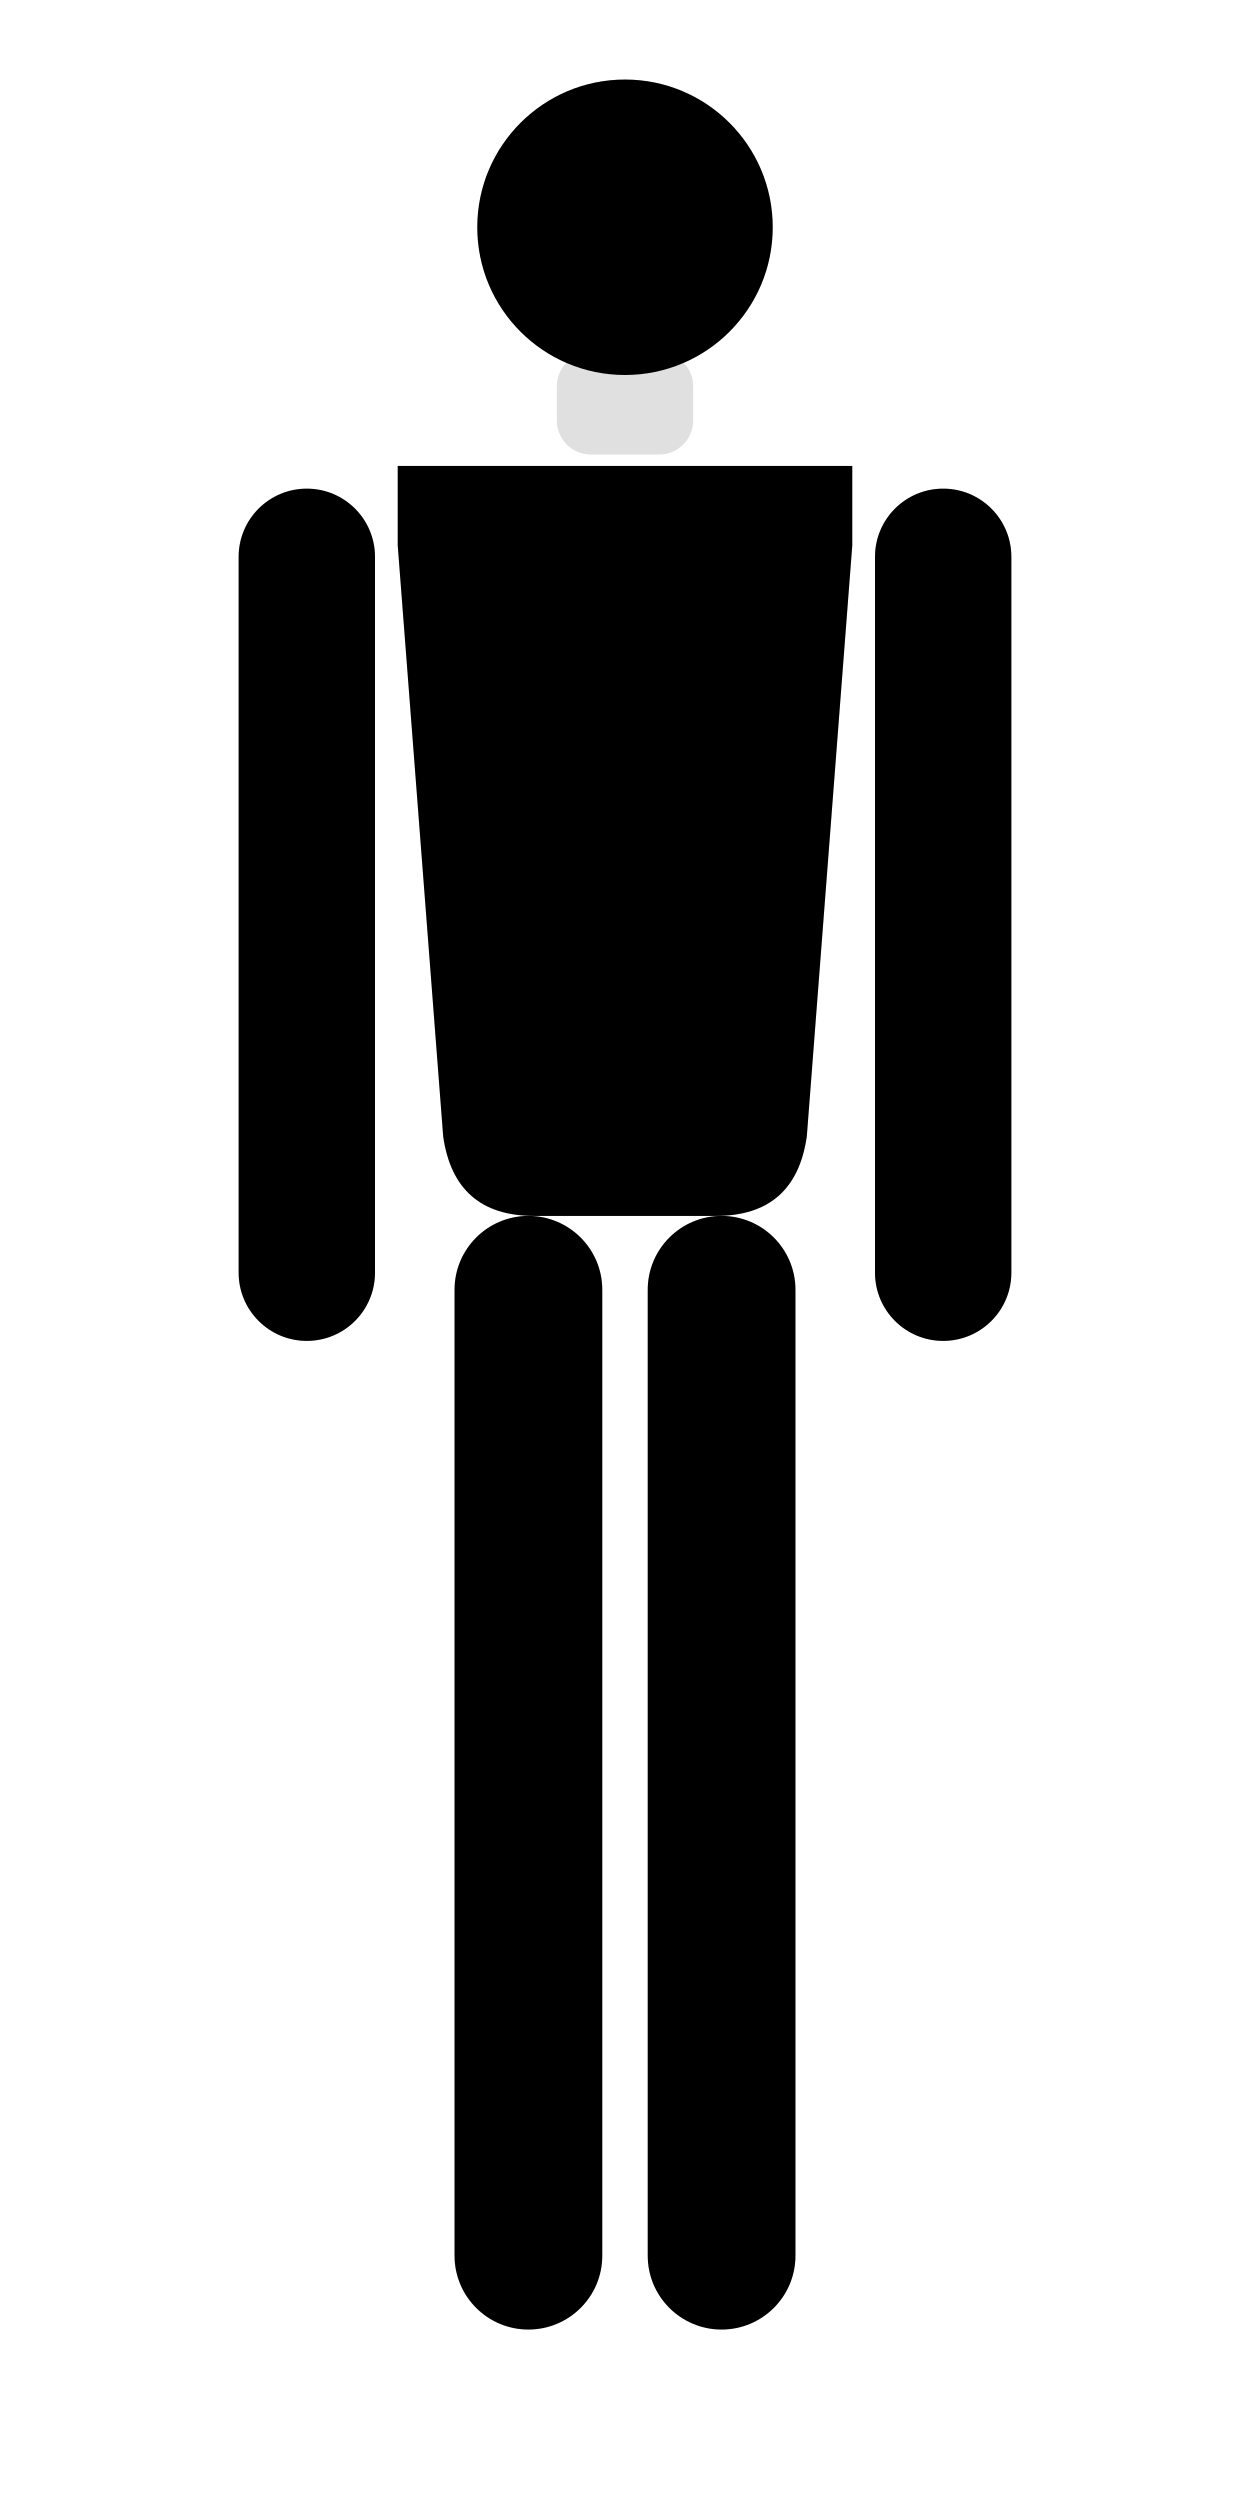
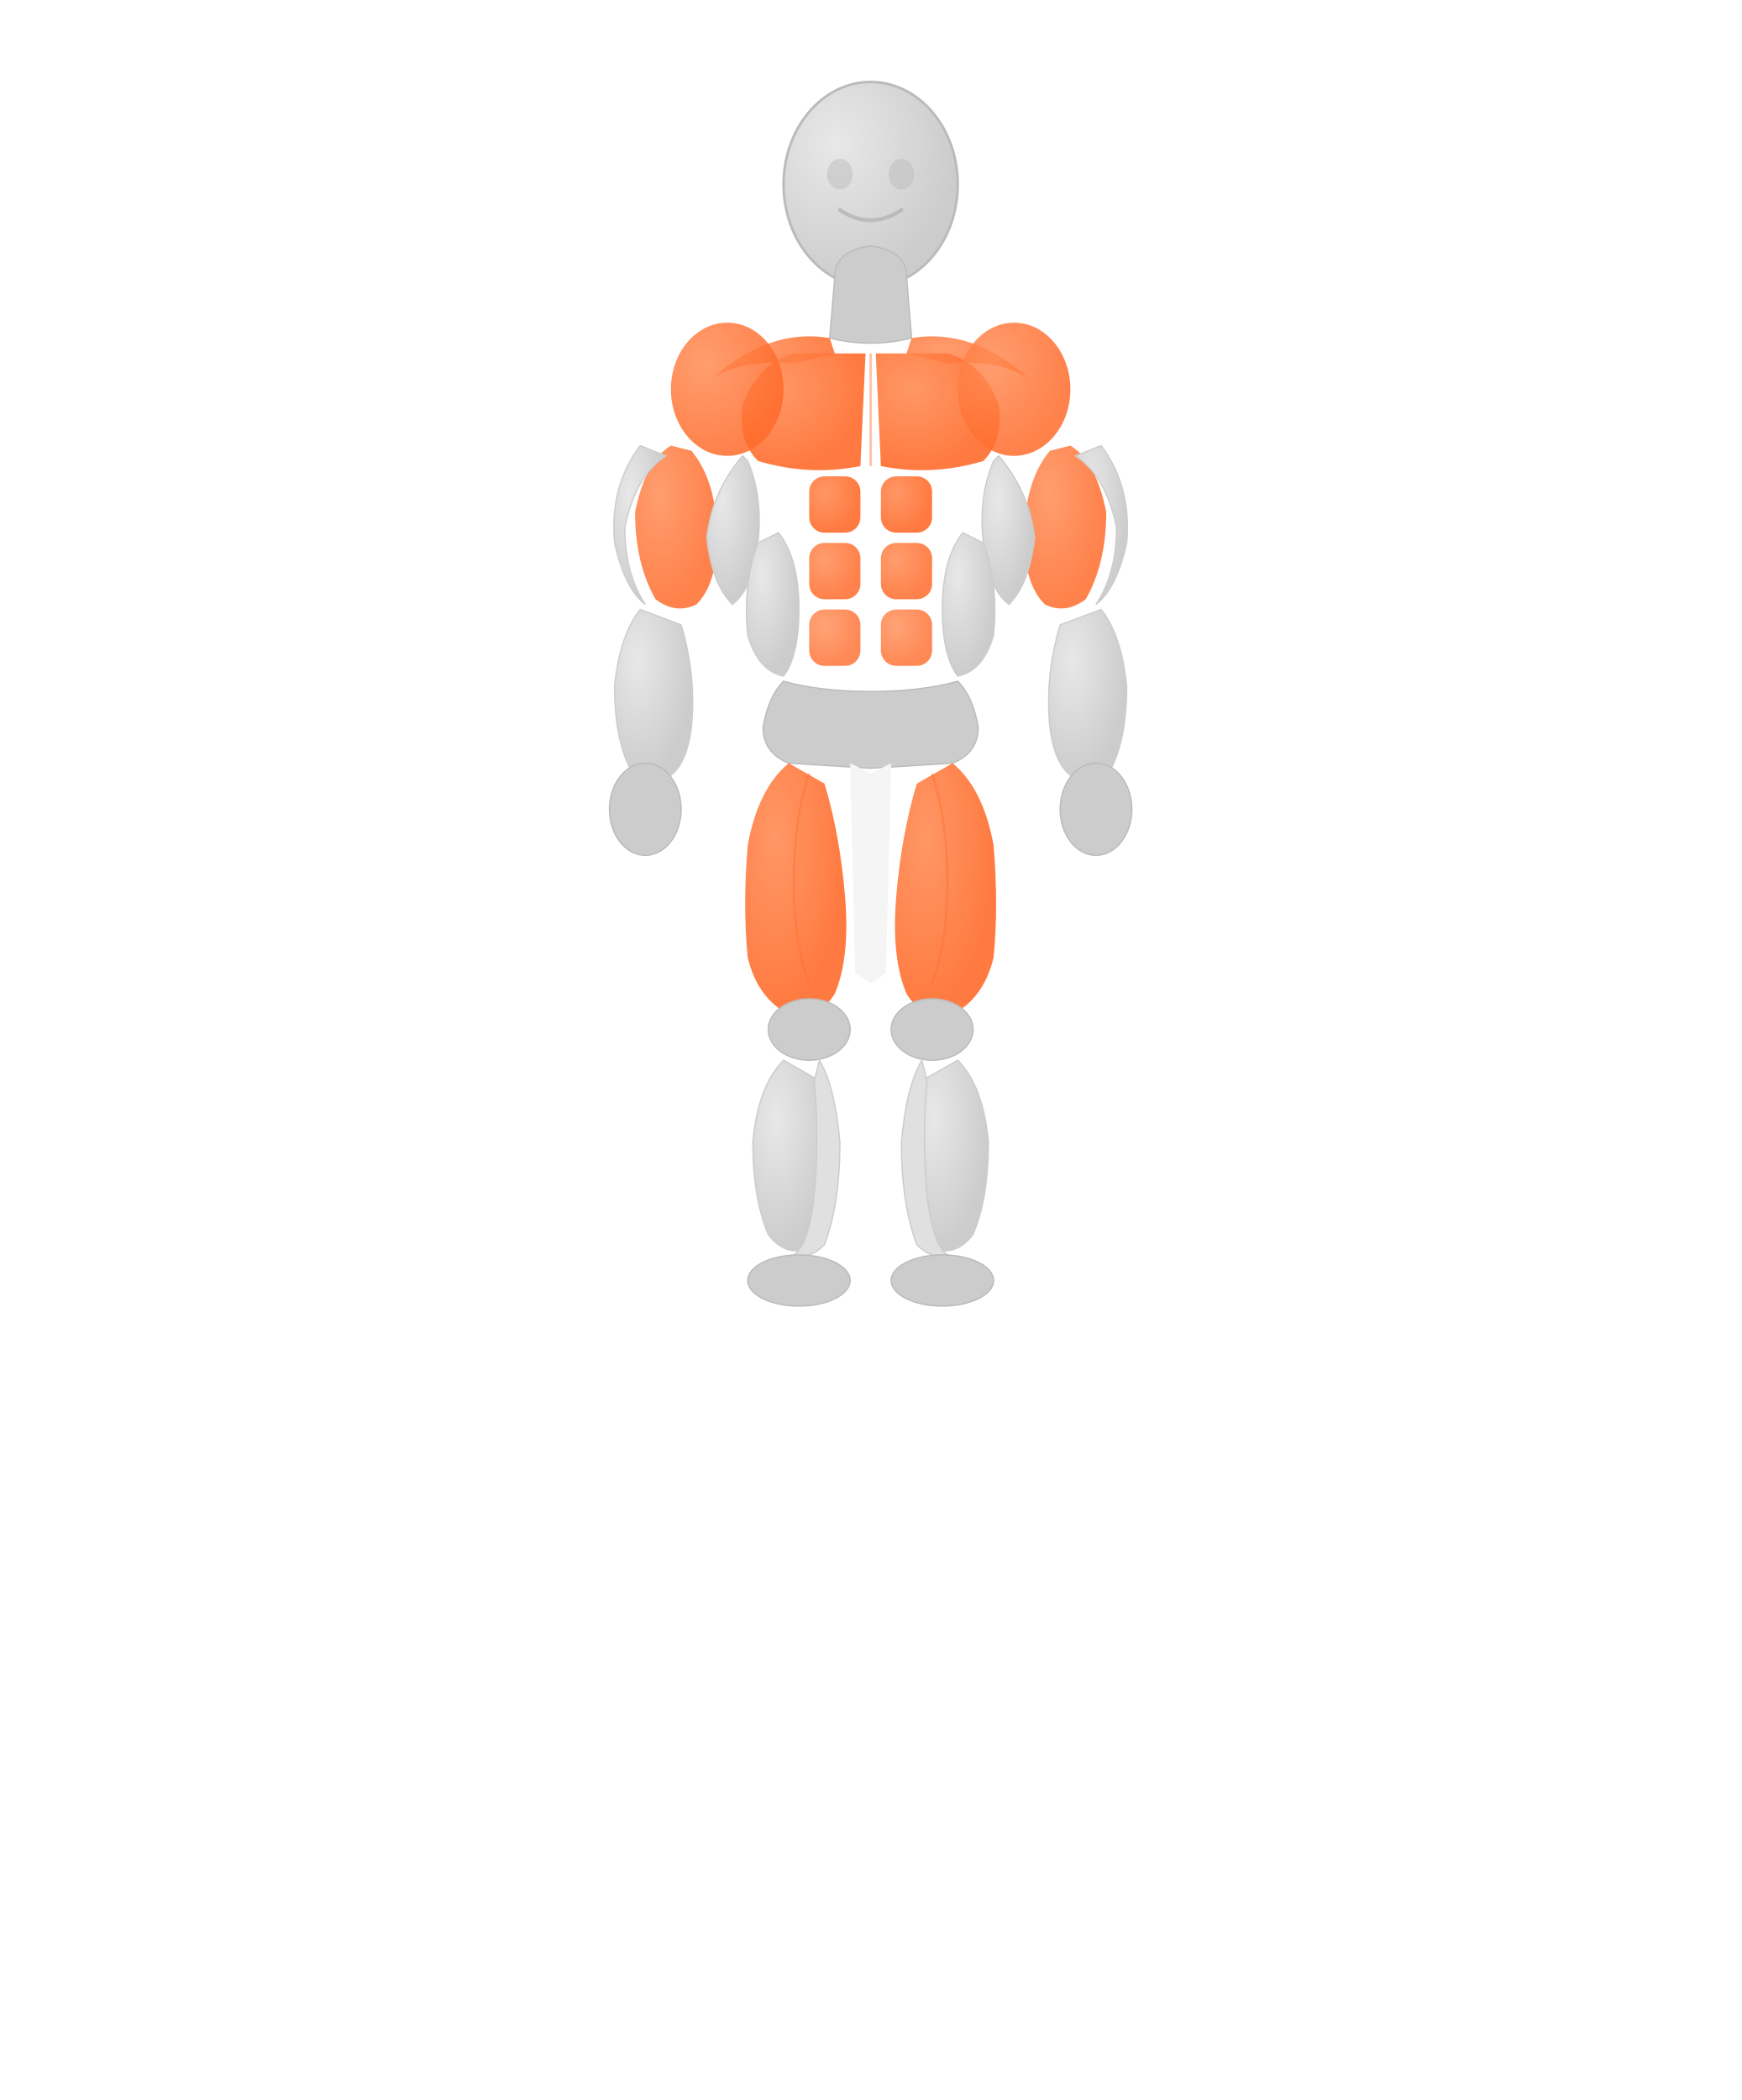
- <svg xmlns="http://www.w3.org/2000/svg" viewBox="0 0 220 440" width="220" height="440">
-   <g id="body" fill="#E0E0E0">
-     <circle cx="110" cy="40" r="26" />
-     <rect x="98" y="62" width="24" height="18" rx="6" />
-     <path d="M70 82 L150 82 L150 96 L142 200 Q140 214 126 214 L94 214 Q80 214 78 200 L70 96 Z" />
-     <rect x="42" y="86" width="24" height="150" rx="12" />
-     <rect x="154" y="86" width="24" height="150" rx="12" />
-     <rect x="80" y="214" width="26" height="196" rx="13" />
-     <rect x="114" y="214" width="26" height="196" rx="13" />
-   </g>
-   <g id="endTint">
-     <circle cx="110" cy="40" r="26" fill="{{END}}" />
-     <path d="M70 82 L150 82 L150 96 L142 200 Q140 214 126 214 L94 214 Q80 214 78 200 L70 96 Z" fill="{{END}}" />
-     <rect x="42" y="86" width="24" height="150" rx="12" fill="{{END}}" />
-     <rect x="154" y="86" width="24" height="150" rx="12" fill="{{END}}" />
-     <rect x="80" y="214" width="26" height="196" rx="13" fill="{{END}}" />
-     <rect x="114" y="214" width="26" height="196" rx="13" fill="{{END}}" />
-   </g>
-   <g id="head">
-     <circle cx="110" cy="38" r="18" fill="{{INT}}" />
-   </g>
-   <g id="chest">
-     <ellipse cx="96" cy="106" rx="18" ry="12" fill="{{STR}}" />
-     <ellipse cx="124" cy="106" rx="18" ry="12" fill="{{STR}}" />
-   </g>
-   <g id="biceps">
-     <ellipse cx="54" cy="120" rx="11" ry="22" fill="{{STR}}" />
-     <ellipse cx="166" cy="120" rx="11" ry="22" fill="{{STR}}" />
-   </g>
-   <g id="abs">
-     <rect x="99" y="130" width="10" height="20" rx="3" fill="{{VIT}}" />
-     <rect x="111" y="130" width="10" height="20" rx="3" fill="{{VIT}}" />
-     <rect x="99" y="154" width="10" height="20" rx="3" fill="{{VIT}}" />
-     <rect x="111" y="154" width="10" height="20" rx="3" fill="{{VIT}}" />
-     <rect x="99" y="178" width="10" height="20" rx="3" fill="{{VIT}}" />
-     <rect x="111" y="178" width="10" height="20" rx="3" fill="{{VIT}}" />
-   </g>
-   <g id="quads">
-     <rect x="82" y="220" width="20" height="80" rx="10" fill="{{AGI}}" />
-     <rect x="118" y="220" width="20" height="80" rx="10" fill="{{AGI}}" />
-   </g>
-   <g id="calves">
-     <ellipse cx="92" cy="345" rx="11" ry="30" fill="{{AGI}}" />
-     <ellipse cx="128" cy="345" rx="11" ry="30" fill="{{AGI}}" />
-   </g>
+ <svg xmlns="http://www.w3.org/2000/svg" width="100%" viewBox="0 0 680 820" role="img">
+   <defs>
+     <radialGradient id="muscleGrad" cx="30%" cy="30%" r="70%">
+       <stop offset="0%" stop-color="#FF8C55" />
+       <stop offset="100%" stop-color="#FF6B2B" />
+     </radialGradient>
+     <radialGradient id="dimGrad" cx="30%" cy="30%" r="70%">
+       <stop offset="0%" stop-color="#E8E8E8" />
+       <stop offset="100%" stop-color="#CCCCCC" />
+     </radialGradient>
+   </defs>
+   <ellipse cx="340" cy="72" rx="34" ry="40" fill="url(#dimGrad)" stroke="#BBBBBB" stroke-width="1" />
+   <ellipse cx="328" cy="68" rx="5" ry="6" fill="#BBBBBB" opacity="0.5" />
+   <ellipse cx="352" cy="68" rx="5" ry="6" fill="#BBBBBB" opacity="0.5" />
+   <path d="M328 82 Q340 90 352 82" fill="none" stroke="#BBBBBB" stroke-width="1.5" stroke-linecap="round" />
+   <path d="M326 108 Q326 98 340 96 Q354 98 354 108 L356 132 Q340 136 324 132 Z" fill="#CCCCCC" stroke="#BBBBBB" stroke-width="0.5" />
+   <path d="M324 132 Q300 128 278 148 Q290 140 310 142 L326 138 Z" fill="url(#muscleGrad)" opacity="0.85" />
+   <path d="M356 132 Q380 128 402 148 Q390 140 370 142 L354 138 Z" fill="url(#muscleGrad)" opacity="0.85" />
+   <path d="M310 138 Q296 142 290 158 Q288 172 296 180 Q316 186 336 182 L338 138 Z" fill="url(#muscleGrad)" opacity="0.9" />
+   <path d="M370 138 Q384 142 390 158 Q392 172 384 180 Q364 186 344 182 L342 138 Z" fill="url(#muscleGrad)" opacity="0.9" />
+   <line x1="340" y1="138" x2="340" y2="182" stroke="#FF6B2B" stroke-width="1" opacity="0.4" />
+   <ellipse cx="284" cy="152" rx="22" ry="26" fill="url(#muscleGrad)" opacity="0.85" />
+   <ellipse cx="396" cy="152" rx="22" ry="26" fill="url(#muscleGrad)" opacity="0.85" />
+   <path d="M262 174 Q252 180 248 200 Q248 220 256 234 Q264 240 272 236 Q280 228 280 210 Q280 188 270 176 Z" fill="url(#muscleGrad)" opacity="0.85" />
+   <path d="M418 174 Q428 180 432 200 Q432 220 424 234 Q416 240 408 236 Q400 228 400 210 Q400 188 410 176 Z" fill="url(#muscleGrad)" opacity="0.85" />
+   <path d="M260 178 Q248 186 244 206 Q244 224 252 236 Q244 230 240 212 Q238 190 250 174 Z" fill="url(#dimGrad)" stroke="#CCCCCC" stroke-width="0.5" />
+   <path d="M420 178 Q432 186 436 206 Q436 224 428 236 Q436 230 440 212 Q442 190 430 174 Z" fill="url(#dimGrad)" stroke="#CCCCCC" stroke-width="0.5" />
+   <path d="M250 238 Q242 248 240 268 Q240 288 246 300 Q252 306 260 304 Q268 300 270 284 Q272 264 266 244 Z" fill="url(#dimGrad)" stroke="#CCCCCC" stroke-width="0.5" />
+   <path d="M430 238 Q438 248 440 268 Q440 288 434 300 Q428 306 420 304 Q412 300 410 284 Q408 264 414 244 Z" fill="url(#dimGrad)" stroke="#CCCCCC" stroke-width="0.5" />
+   <ellipse cx="252" cy="316" rx="14" ry="18" fill="#CCCCCC" stroke="#BBBBBB" stroke-width="0.5" />
+   <ellipse cx="428" cy="316" rx="14" ry="18" fill="#CCCCCC" stroke="#BBBBBB" stroke-width="0.5" />
+   <path d="M290 178 Q278 192 276 210 Q278 228 286 236 Q294 230 296 212 Q298 194 292 180 Z" fill="url(#dimGrad)" stroke="#CCCCCC" stroke-width="0.5" />
+   <path d="M390 178 Q402 192 404 210 Q402 228 394 236 Q386 230 384 212 Q382 194 388 180 Z" fill="url(#dimGrad)" stroke="#CCCCCC" stroke-width="0.5" />
+   <rect x="316" y="186" width="20" height="22" rx="6" fill="url(#muscleGrad)" opacity="0.9" />
+   <rect x="316" y="212" width="20" height="22" rx="6" fill="url(#muscleGrad)" opacity="0.85" />
+   <rect x="316" y="238" width="20" height="22" rx="6" fill="url(#muscleGrad)" opacity="0.8" />
+   <rect x="344" y="186" width="20" height="22" rx="6" fill="url(#muscleGrad)" opacity="0.9" />
+   <rect x="344" y="212" width="20" height="22" rx="6" fill="url(#muscleGrad)" opacity="0.85" />
+   <rect x="344" y="238" width="20" height="22" rx="6" fill="url(#muscleGrad)" opacity="0.8" />
+   <path d="M296 212 Q290 228 292 248 Q296 262 306 264 Q312 256 312 238 Q312 218 304 208 Z" fill="url(#dimGrad)" stroke="#CCCCCC" stroke-width="0.5" />
+   <path d="M384 212 Q390 228 388 248 Q384 262 374 264 Q368 256 368 238 Q368 218 376 208 Z" fill="url(#dimGrad)" stroke="#CCCCCC" stroke-width="0.5" />
+   <path d="M306 266 Q300 272 298 284 Q298 294 308 298 L340 300 L372 298 Q382 294 382 284 Q380 272 374 266 Q360 270 340 270 Q320 270 306 266 Z" fill="#CCCCCC" stroke="#BBBBBB" stroke-width="0.5" />
+   <path d="M308 298 Q296 308 292 330 Q290 354 292 374 Q296 390 308 396 Q320 398 326 388 Q332 374 330 350 Q328 326 322 306 Z" fill="url(#muscleGrad)" opacity="0.9" />
+   <path d="M316 302 Q310 320 310 345 Q310 368 316 384" fill="none" stroke="#FF6B2B" stroke-width="1" opacity="0.35" />
+   <path d="M372 298 Q384 308 388 330 Q390 354 388 374 Q384 390 372 396 Q360 398 354 388 Q348 374 350 350 Q352 326 358 306 Z" fill="url(#muscleGrad)" opacity="0.9" />
+   <path d="M364 302 Q370 320 370 345 Q370 368 364 384" fill="none" stroke="#FF6B2B" stroke-width="1" opacity="0.35" />
+   <path d="M332 298 L340 302 L348 298 L346 380 L340 384 L334 380 Z" fill="#F5F5F5" />
+   <ellipse cx="316" cy="402" rx="16" ry="12" fill="#CCCCCC" stroke="#BBBBBB" stroke-width="0.5" />
+   <ellipse cx="364" cy="402" rx="16" ry="12" fill="#CCCCCC" stroke="#BBBBBB" stroke-width="0.5" />
+   <path d="M306 414 Q296 424 294 446 Q294 468 300 482 Q306 490 314 488 Q322 484 324 466 Q326 444 320 422 Z" fill="url(#dimGrad)" stroke="#CCCCCC" stroke-width="0.5" />
+   <path d="M374 414 Q384 424 386 446 Q386 468 380 482 Q374 490 366 488 Q358 484 356 466 Q354 444 360 422 Z" fill="url(#dimGrad)" stroke="#CCCCCC" stroke-width="0.5" />
+   <path d="M320 414 Q326 424 328 446 Q328 470 322 486 Q316 492 310 490 Q316 486 318 466 Q320 444 318 422 Z" fill="#E0E0E0" stroke="#CCCCCC" stroke-width="0.5" />
+   <path d="M360 414 Q354 424 352 446 Q352 470 358 486 Q364 492 370 490 Q364 486 362 466 Q360 444 362 422 Z" fill="#E0E0E0" stroke="#CCCCCC" stroke-width="0.5" />
+   <ellipse cx="312" cy="500" rx="20" ry="10" fill="#CCCCCC" stroke="#BBBBBB" stroke-width="0.5" />
+   <ellipse cx="368" cy="500" rx="20" ry="10" fill="#CCCCCC" stroke="#BBBBBB" stroke-width="0.5" />
</svg>
